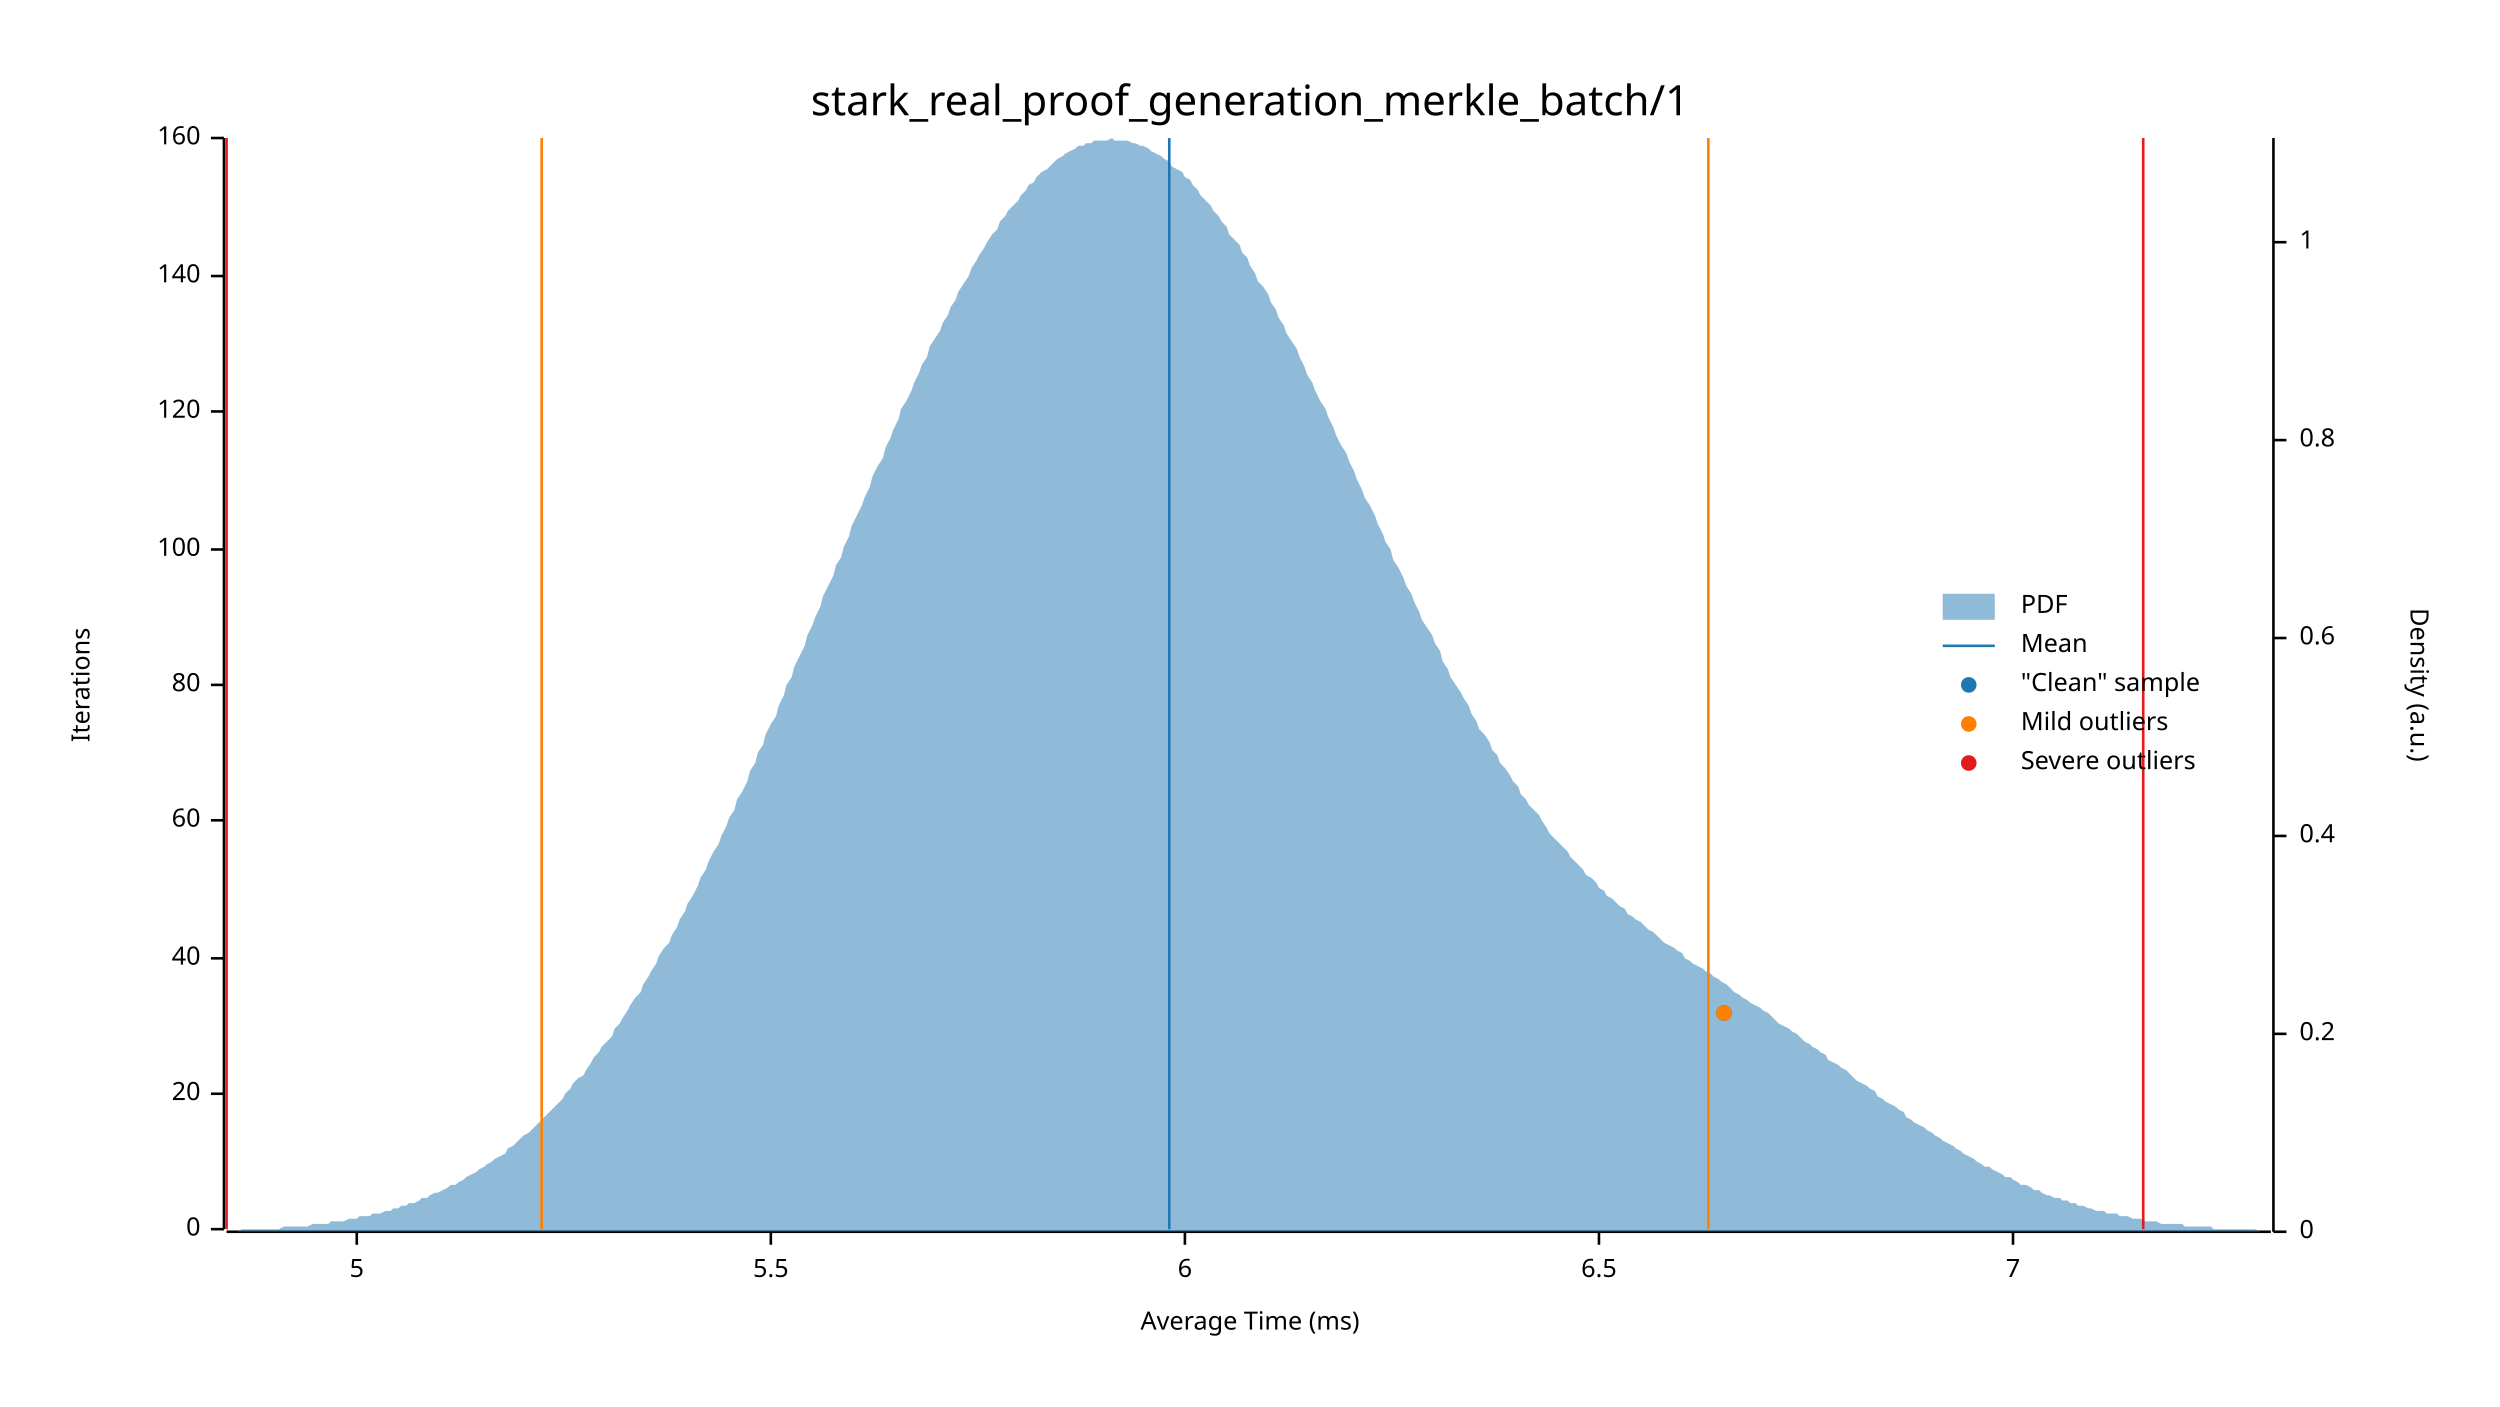
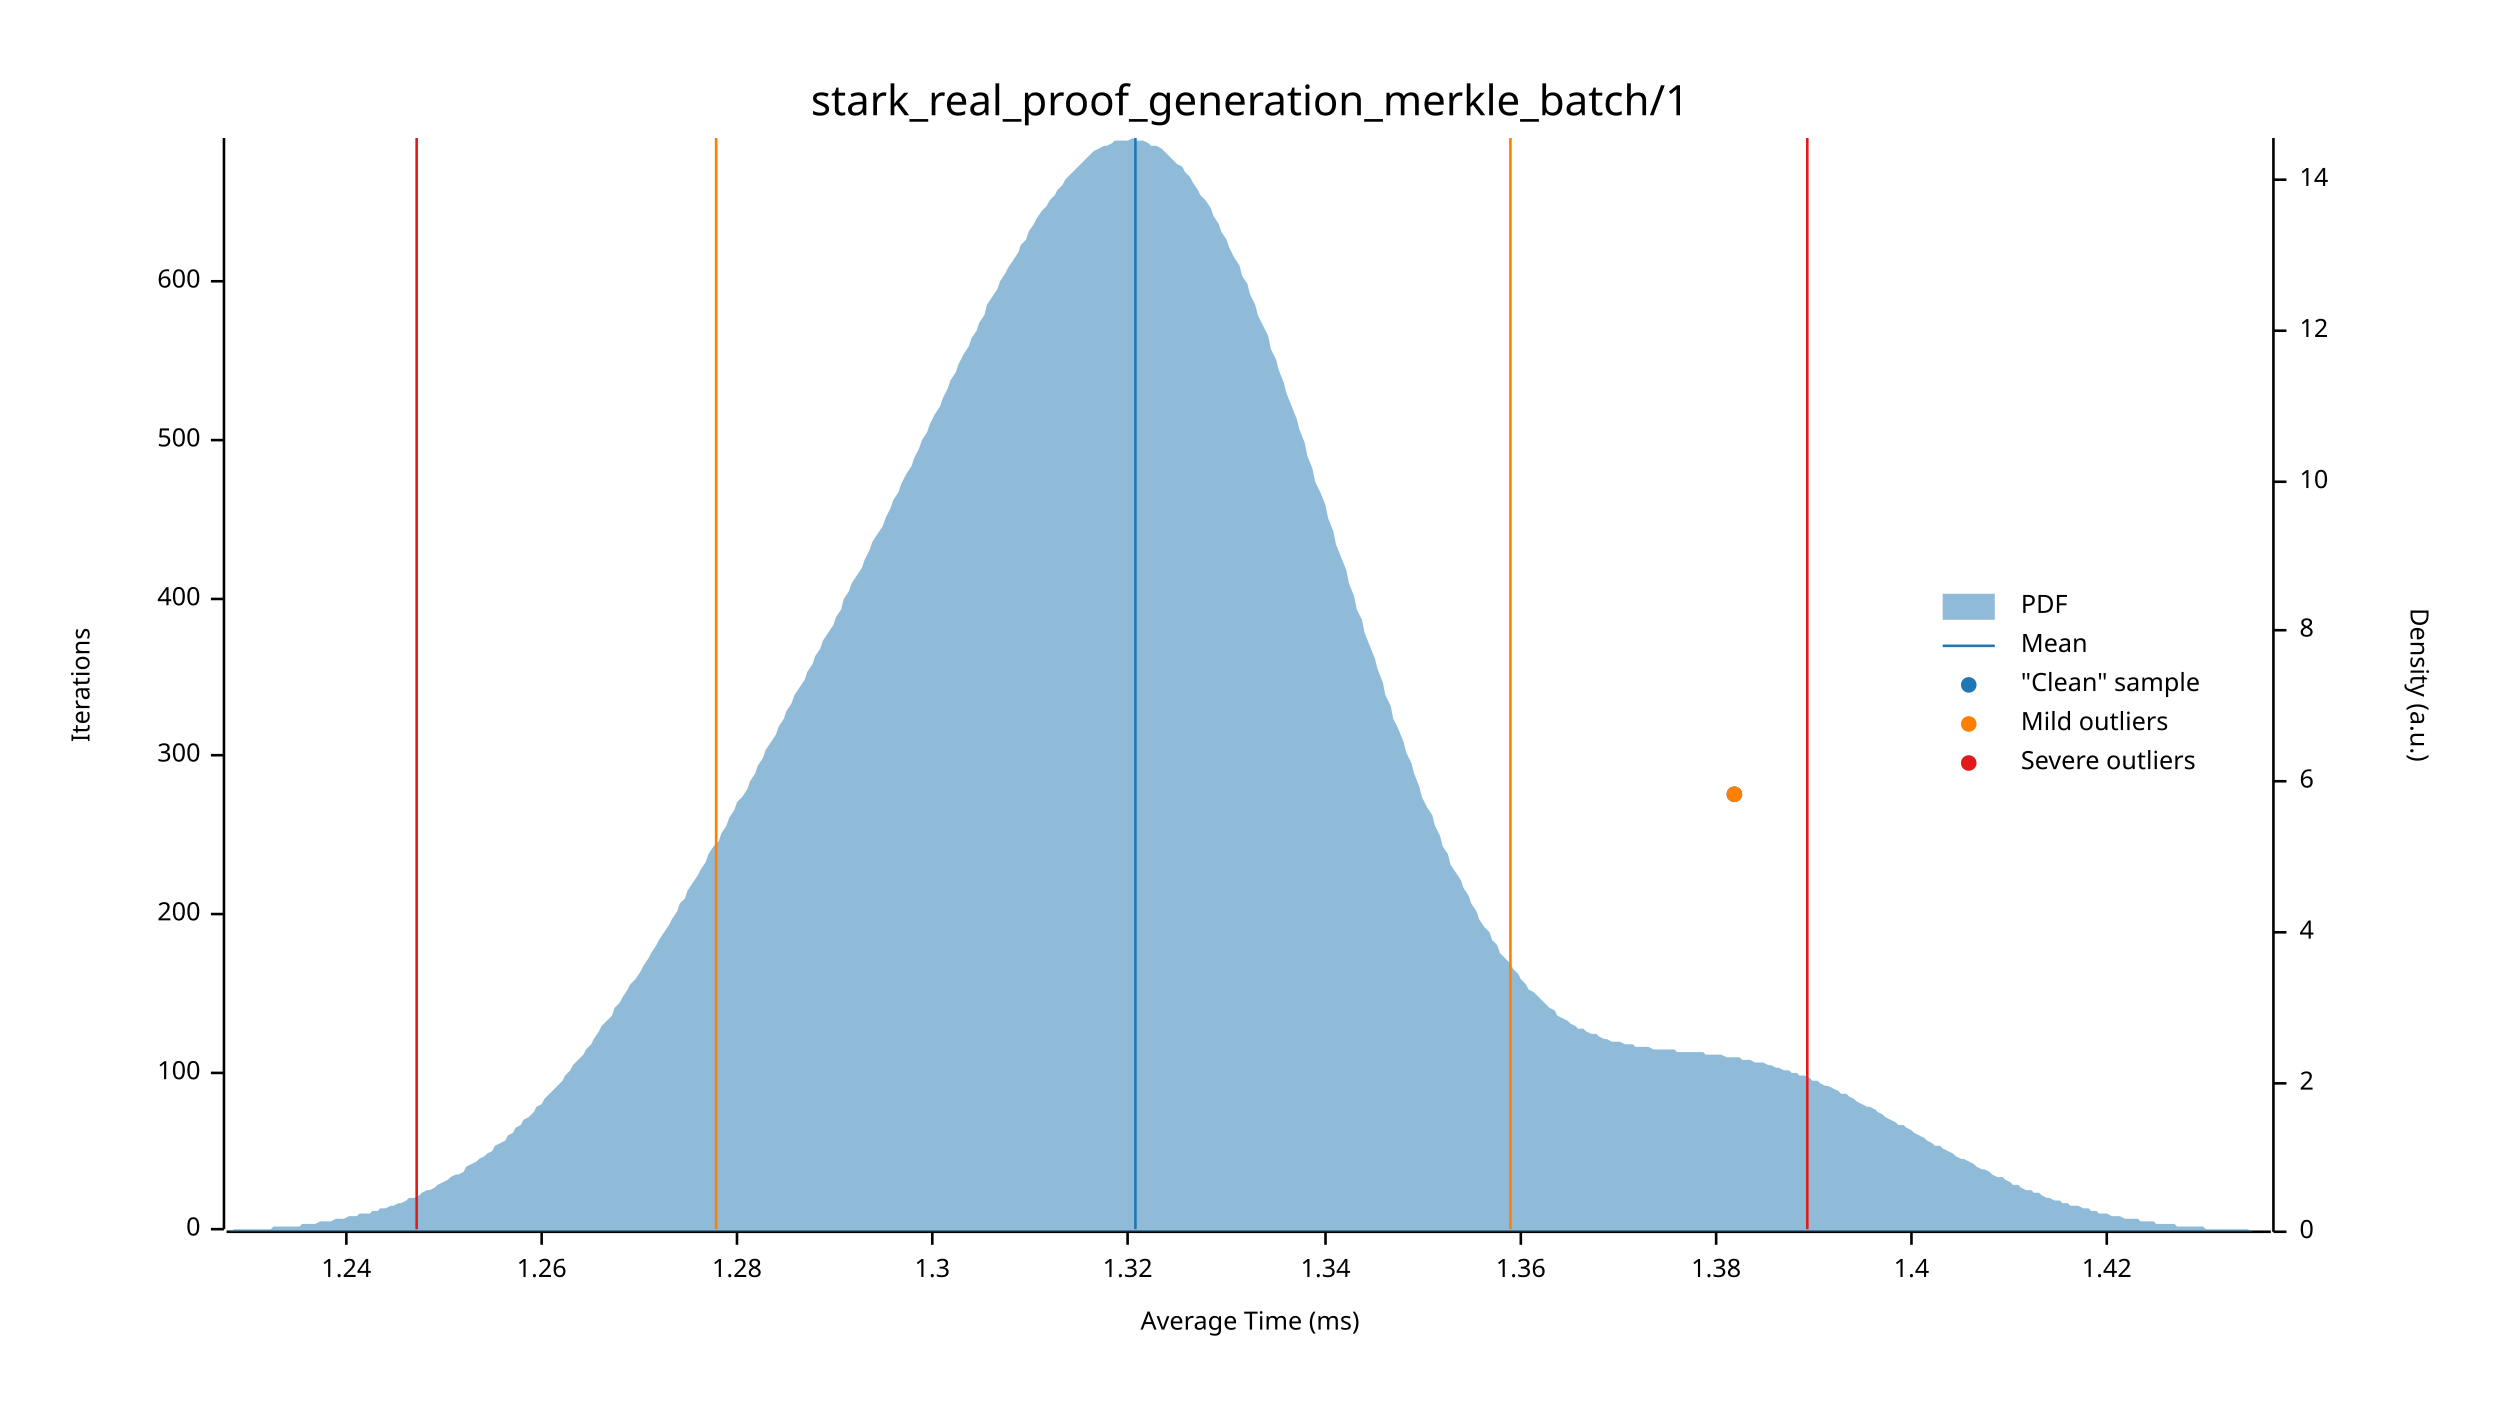
<svg xmlns="http://www.w3.org/2000/svg" width="960" height="540" viewBox="0 0 960 540">
  <text x="480" y="32" dy="0.76em" text-anchor="middle" font-family="sans-serif" font-size="16.129" opacity="1" fill="#000000">
stark_real_proof_generation_merkle_batch/1
</text>
  <text x="27" y="263" dy="0.76em" text-anchor="middle" font-family="sans-serif" font-size="9.677" opacity="1" fill="#000000" transform="rotate(270, 27, 263)">
Iterations
</text>
  <text x="480" y="513" dy="-0.5ex" text-anchor="middle" font-family="sans-serif" font-size="9.677" opacity="1" fill="#000000">
Average Time (ms)
</text>
  <polyline fill="none" opacity="1" stroke="#000000" stroke-width="1" points="86,53 86,472 " />
  <text x="77" y="472" dy="0.5ex" text-anchor="end" font-family="sans-serif" font-size="9.677" opacity="1" fill="#000000">
0
</text>
  <polyline fill="none" opacity="1" stroke="#000000" stroke-width="1" points="81,472 86,472 " />
-   <text x="77" y="420" dy="0.5ex" text-anchor="end" font-family="sans-serif" font-size="9.677" opacity="1" fill="#000000">
- 20
- </text>
-   <polyline fill="none" opacity="1" stroke="#000000" stroke-width="1" points="81,420 86,420 " />
-   <text x="77" y="368" dy="0.5ex" text-anchor="end" font-family="sans-serif" font-size="9.677" opacity="1" fill="#000000">
- 40
- </text>
-   <polyline fill="none" opacity="1" stroke="#000000" stroke-width="1" points="81,368 86,368 " />
-   <text x="77" y="315" dy="0.5ex" text-anchor="end" font-family="sans-serif" font-size="9.677" opacity="1" fill="#000000">
- 60
- </text>
-   <polyline fill="none" opacity="1" stroke="#000000" stroke-width="1" points="81,315 86,315 " />
-   <text x="77" y="263" dy="0.5ex" text-anchor="end" font-family="sans-serif" font-size="9.677" opacity="1" fill="#000000">
- 80
- </text>
-   <polyline fill="none" opacity="1" stroke="#000000" stroke-width="1" points="81,263 86,263 " />
-   <text x="77" y="211" dy="0.5ex" text-anchor="end" font-family="sans-serif" font-size="9.677" opacity="1" fill="#000000">
+   <text x="77" y="412" dy="0.5ex" text-anchor="end" font-family="sans-serif" font-size="9.677" opacity="1" fill="#000000">
100
</text>
-   <polyline fill="none" opacity="1" stroke="#000000" stroke-width="1" points="81,211 86,211 " />
-   <text x="77" y="158" dy="0.5ex" text-anchor="end" font-family="sans-serif" font-size="9.677" opacity="1" fill="#000000">
- 120
+   <polyline fill="none" opacity="1" stroke="#000000" stroke-width="1" points="81,412 86,412 " />
+   <text x="77" y="351" dy="0.5ex" text-anchor="end" font-family="sans-serif" font-size="9.677" opacity="1" fill="#000000">
+ 200
</text>
-   <polyline fill="none" opacity="1" stroke="#000000" stroke-width="1" points="81,158 86,158 " />
-   <text x="77" y="106" dy="0.5ex" text-anchor="end" font-family="sans-serif" font-size="9.677" opacity="1" fill="#000000">
- 140
+   <polyline fill="none" opacity="1" stroke="#000000" stroke-width="1" points="81,351 86,351 " />
+   <text x="77" y="290" dy="0.5ex" text-anchor="end" font-family="sans-serif" font-size="9.677" opacity="1" fill="#000000">
+ 300
</text>
-   <polyline fill="none" opacity="1" stroke="#000000" stroke-width="1" points="81,106 86,106 " />
-   <text x="77" y="53" dy="0.5ex" text-anchor="end" font-family="sans-serif" font-size="9.677" opacity="1" fill="#000000">
- 160
+   <polyline fill="none" opacity="1" stroke="#000000" stroke-width="1" points="81,290 86,290 " />
+   <text x="77" y="230" dy="0.5ex" text-anchor="end" font-family="sans-serif" font-size="9.677" opacity="1" fill="#000000">
+ 400
</text>
-   <polyline fill="none" opacity="1" stroke="#000000" stroke-width="1" points="81,53 86,53 " />
+   <polyline fill="none" opacity="1" stroke="#000000" stroke-width="1" points="81,230 86,230 " />
+   <text x="77" y="169" dy="0.5ex" text-anchor="end" font-family="sans-serif" font-size="9.677" opacity="1" fill="#000000">
+ 500
+ </text>
+   <polyline fill="none" opacity="1" stroke="#000000" stroke-width="1" points="81,169 86,169 " />
+   <text x="77" y="108" dy="0.5ex" text-anchor="end" font-family="sans-serif" font-size="9.677" opacity="1" fill="#000000">
+ 600
+ </text>
+   <polyline fill="none" opacity="1" stroke="#000000" stroke-width="1" points="81,108 86,108 " />
  <polyline fill="none" opacity="1" stroke="#000000" stroke-width="1" points="87,473 872,473 " />
-   <text x="137" y="483" dy="0.76em" text-anchor="middle" font-family="sans-serif" font-size="9.677" opacity="1" fill="#000000">
- 5
+   <text x="133" y="483" dy="0.76em" text-anchor="middle" font-family="sans-serif" font-size="9.677" opacity="1" fill="#000000">
+ 1.24
</text>
-   <polyline fill="none" opacity="1" stroke="#000000" stroke-width="1" points="137,473 137,478 " />
-   <text x="296" y="483" dy="0.76em" text-anchor="middle" font-family="sans-serif" font-size="9.677" opacity="1" fill="#000000">
- 5.5
+   <polyline fill="none" opacity="1" stroke="#000000" stroke-width="1" points="133,473 133,478 " />
+   <text x="208" y="483" dy="0.76em" text-anchor="middle" font-family="sans-serif" font-size="9.677" opacity="1" fill="#000000">
+ 1.26
</text>
-   <polyline fill="none" opacity="1" stroke="#000000" stroke-width="1" points="296,473 296,478 " />
-   <text x="455" y="483" dy="0.76em" text-anchor="middle" font-family="sans-serif" font-size="9.677" opacity="1" fill="#000000">
- 6
+   <polyline fill="none" opacity="1" stroke="#000000" stroke-width="1" points="208,473 208,478 " />
+   <text x="283" y="483" dy="0.76em" text-anchor="middle" font-family="sans-serif" font-size="9.677" opacity="1" fill="#000000">
+ 1.28
</text>
-   <polyline fill="none" opacity="1" stroke="#000000" stroke-width="1" points="455,473 455,478 " />
-   <text x="614" y="483" dy="0.76em" text-anchor="middle" font-family="sans-serif" font-size="9.677" opacity="1" fill="#000000">
- 6.5
+   <polyline fill="none" opacity="1" stroke="#000000" stroke-width="1" points="283,473 283,478 " />
+   <text x="358" y="483" dy="0.76em" text-anchor="middle" font-family="sans-serif" font-size="9.677" opacity="1" fill="#000000">
+ 1.3
</text>
-   <polyline fill="none" opacity="1" stroke="#000000" stroke-width="1" points="614,473 614,478 " />
-   <text x="773" y="483" dy="0.76em" text-anchor="middle" font-family="sans-serif" font-size="9.677" opacity="1" fill="#000000">
- 7
+   <polyline fill="none" opacity="1" stroke="#000000" stroke-width="1" points="358,473 358,478 " />
+   <text x="433" y="483" dy="0.76em" text-anchor="middle" font-family="sans-serif" font-size="9.677" opacity="1" fill="#000000">
+ 1.32
</text>
-   <polyline fill="none" opacity="1" stroke="#000000" stroke-width="1" points="773,473 773,478 " />
+   <polyline fill="none" opacity="1" stroke="#000000" stroke-width="1" points="433,473 433,478 " />
+   <text x="509" y="483" dy="0.76em" text-anchor="middle" font-family="sans-serif" font-size="9.677" opacity="1" fill="#000000">
+ 1.34
+ </text>
+   <polyline fill="none" opacity="1" stroke="#000000" stroke-width="1" points="509,473 509,478 " />
+   <text x="584" y="483" dy="0.76em" text-anchor="middle" font-family="sans-serif" font-size="9.677" opacity="1" fill="#000000">
+ 1.36
+ </text>
+   <polyline fill="none" opacity="1" stroke="#000000" stroke-width="1" points="584,473 584,478 " />
+   <text x="659" y="483" dy="0.76em" text-anchor="middle" font-family="sans-serif" font-size="9.677" opacity="1" fill="#000000">
+ 1.38
+ </text>
+   <polyline fill="none" opacity="1" stroke="#000000" stroke-width="1" points="659,473 659,478 " />
+   <text x="734" y="483" dy="0.76em" text-anchor="middle" font-family="sans-serif" font-size="9.677" opacity="1" fill="#000000">
+ 1.4
+ </text>
+   <polyline fill="none" opacity="1" stroke="#000000" stroke-width="1" points="734,473 734,478 " />
+   <text x="809" y="483" dy="0.76em" text-anchor="middle" font-family="sans-serif" font-size="9.677" opacity="1" fill="#000000">
+ 1.42
+ </text>
+   <polyline fill="none" opacity="1" stroke="#000000" stroke-width="1" points="809,473 809,478 " />
  <text x="933" y="263" dy="0.76em" text-anchor="middle" font-family="sans-serif" font-size="9.677" opacity="1" fill="#000000" transform="rotate(90, 933, 263)">
Density (a.u.)
</text>
  <polyline fill="none" opacity="1" stroke="#000000" stroke-width="1" points="873,53 873,473 " />
  <text x="883" y="473" dy="0.5ex" text-anchor="start" font-family="sans-serif" font-size="9.677" opacity="1" fill="#000000">
0
</text>
  <polyline fill="none" opacity="1" stroke="#000000" stroke-width="1" points="873,473 878,473 " />
-   <text x="883" y="397" dy="0.5ex" text-anchor="start" font-family="sans-serif" font-size="9.677" opacity="1" fill="#000000">
- 0.2
+   <text x="883" y="416" dy="0.5ex" text-anchor="start" font-family="sans-serif" font-size="9.677" opacity="1" fill="#000000">
+ 2
</text>
-   <polyline fill="none" opacity="1" stroke="#000000" stroke-width="1" points="873,397 878,397 " />
-   <text x="883" y="321" dy="0.5ex" text-anchor="start" font-family="sans-serif" font-size="9.677" opacity="1" fill="#000000">
- 0.4
+   <polyline fill="none" opacity="1" stroke="#000000" stroke-width="1" points="873,416 878,416 " />
+   <text x="883" y="358" dy="0.5ex" text-anchor="start" font-family="sans-serif" font-size="9.677" opacity="1" fill="#000000">
+ 4
</text>
-   <polyline fill="none" opacity="1" stroke="#000000" stroke-width="1" points="873,321 878,321 " />
-   <text x="883" y="245" dy="0.5ex" text-anchor="start" font-family="sans-serif" font-size="9.677" opacity="1" fill="#000000">
- 0.6
+   <polyline fill="none" opacity="1" stroke="#000000" stroke-width="1" points="873,358 878,358 " />
+   <text x="883" y="300" dy="0.5ex" text-anchor="start" font-family="sans-serif" font-size="9.677" opacity="1" fill="#000000">
+ 6
</text>
-   <polyline fill="none" opacity="1" stroke="#000000" stroke-width="1" points="873,245 878,245 " />
-   <text x="883" y="169" dy="0.5ex" text-anchor="start" font-family="sans-serif" font-size="9.677" opacity="1" fill="#000000">
- 0.8
+   <polyline fill="none" opacity="1" stroke="#000000" stroke-width="1" points="873,300 878,300 " />
+   <text x="883" y="242" dy="0.5ex" text-anchor="start" font-family="sans-serif" font-size="9.677" opacity="1" fill="#000000">
+ 8
</text>
-   <polyline fill="none" opacity="1" stroke="#000000" stroke-width="1" points="873,169 878,169 " />
-   <text x="883" y="93" dy="0.5ex" text-anchor="start" font-family="sans-serif" font-size="9.677" opacity="1" fill="#000000">
- 1
+   <polyline fill="none" opacity="1" stroke="#000000" stroke-width="1" points="873,242 878,242 " />
+   <text x="883" y="185" dy="0.5ex" text-anchor="start" font-family="sans-serif" font-size="9.677" opacity="1" fill="#000000">
+ 10
</text>
-   <polyline fill="none" opacity="1" stroke="#000000" stroke-width="1" points="873,93 878,93 " />
-   <polygon opacity="0.5" fill="#1F78B4" points="87,473 88,473 90,473 91,473 93,472 94,472 96,472 98,472 99,472 101,472 102,472 104,472 105,472 107,472 109,471 110,471 112,471 113,471 115,471 116,471 118,471 120,470 121,470 123,470 124,470 126,470 127,469 129,469 131,469 132,469 134,468 135,468 137,468 138,467 140,467 142,467 143,466 145,466 146,466 148,465 150,465 151,464 153,464 154,463 156,463 157,462 159,462 161,461 162,460 164,460 165,459 167,458 168,458 170,457 172,456 173,455 175,455 176,454 178,453 179,452 181,451 183,450 184,449 186,448 187,447 189,446 190,445 192,444 194,443 195,441 197,440 198,439 200,437 201,436 203,435 205,433 206,432 208,430 209,429 211,427 213,425 214,424 216,422 217,420 219,418 220,416 222,414 224,413 225,411 227,408 228,406 230,404 231,402 233,400 235,398 236,395 238,393 239,391 241,388 242,386 244,383 246,381 247,378 249,375 250,373 252,370 253,367 255,364 257,362 258,359 260,356 261,353 263,350 264,347 266,344 268,340 269,337 271,334 272,331 274,327 276,324 277,321 279,317 280,314 282,311 283,307 285,304 287,300 288,296 290,293 291,289 293,286 294,282 296,278 298,275 299,271 301,267 302,263 304,260 305,256 307,252 309,248 310,244 312,240 313,237 315,233 316,229 318,225 320,221 321,217 323,214 324,210 326,206 327,202 329,198 331,194 332,191 334,187 335,183 337,179 339,176 340,172 342,168 343,165 345,161 346,157 348,154 350,150 351,147 353,143 354,140 356,137 357,133 359,130 361,127 362,124 364,121 365,118 367,115 368,112 370,109 372,106 373,103 375,100 376,98 378,95 379,93 381,90 383,88 384,85 386,83 387,81 389,79 391,77 392,75 394,73 395,71 397,70 398,68 400,66 402,65 403,64 405,62 406,61 408,60 409,59 411,58 413,57 414,56 416,56 417,55 419,55 420,54 422,54 424,54 425,54 427,53 428,54 430,54 431,54 433,54 435,55 436,55 438,56 439,56 441,57 442,58 444,59 446,60 447,61 449,62 450,64 452,65 454,66 455,68 457,69 458,71 460,73 461,75 463,77 465,79 466,81 468,83 469,85 471,87 472,90 474,92 476,94 477,97 479,99 480,102 482,105 483,108 485,110 487,113 488,116 490,119 491,122 493,125 494,128 496,131 498,134 499,137 501,141 502,144 504,147 505,150 507,154 509,157 510,160 512,164 513,167 515,171 517,174 518,177 520,181 521,184 523,188 524,191 526,194 528,198 529,201 531,205 532,208 534,211 535,215 537,218 539,222 540,225 542,228 543,231 545,235 546,238 548,241 550,244 551,247 553,250 554,254 556,257 557,260 559,263 561,266 562,268 564,271 565,274 567,277 568,280 570,282 572,285 573,288 575,290 576,293 578,295 580,298 581,300 583,302 584,305 586,307 587,309 589,311 591,313 592,315 594,318 595,320 597,322 598,323 600,325 602,327 603,329 605,331 606,332 608,334 609,336 611,337 613,339 614,341 616,342 617,344 619,345 620,346 622,348 624,349 625,351 627,352 628,353 630,354 632,356 633,357 635,358 636,359 638,361 639,362 641,363 643,364 644,365 646,366 647,368 649,369 650,370 652,371 654,372 655,373 657,374 658,375 660,376 661,377 663,378 665,380 666,381 668,382 669,383 671,384 672,385 674,386 676,387 677,388 679,389 680,390 682,392 683,393 685,394 687,395 688,396 690,397 691,398 693,400 695,401 696,402 698,403 699,404 701,405 702,407 704,408 706,409 707,410 709,411 710,412 712,414 713,415 715,416 717,417 718,418 720,419 721,421 723,422 724,423 726,424 728,425 729,426 731,427 732,429 734,430 735,431 737,432 739,433 740,434 742,435 743,436 745,437 746,438 748,439 750,440 751,441 753,442 754,443 756,444 758,445 759,446 761,447 762,448 764,448 765,449 767,450 769,451 770,452 772,452 773,453 775,454 776,455 778,455 780,456 781,457 783,457 784,458 786,459 787,459 789,460 791,460 792,461 794,461 795,462 797,462 798,463 800,463 802,464 803,464 805,465 806,465 808,465 809,466 811,466 813,466 814,467 816,467 817,467 819,468 821,468 822,468 824,469 825,469 827,469 828,469 830,470 832,470 833,470 835,470 836,470 838,470 839,471 841,471 843,471 844,471 846,471 847,471 849,471 850,472 852,472 854,472 855,472 857,472 858,472 860,472 861,472 863,472 865,472 866,472 868,473 869,473 871,473 873,473 873,473 87,473 " />
-   <polyline fill="none" opacity="1" stroke="#1F78B4" stroke-width="1" points="449,472 449,53 " />
-   <polyline fill="none" opacity="1" stroke="#FF7F00" stroke-width="1" points="208,472 208,53 " />
-   <polyline fill="none" opacity="1" stroke="#FF7F00" stroke-width="1" points="656,472 656,53 " />
-   <polyline fill="none" opacity="1" stroke="#E31A1C" stroke-width="1" points="87,472 87,53 " />
-   <polyline fill="none" opacity="1" stroke="#E31A1C" stroke-width="1" points="823,472 823,53 " />
-   <circle cx="662" cy="389" r="3" opacity="1" fill="#1F78B4" stroke="none" stroke-width="1" />
-   <circle cx="662" cy="389" r="3" opacity="1" fill="#FF7F00" stroke="none" stroke-width="1" />
+   <polyline fill="none" opacity="1" stroke="#000000" stroke-width="1" points="873,185 878,185 " />
+   <text x="883" y="127" dy="0.5ex" text-anchor="start" font-family="sans-serif" font-size="9.677" opacity="1" fill="#000000">
+ 12
+ </text>
+   <polyline fill="none" opacity="1" stroke="#000000" stroke-width="1" points="873,127 878,127 " />
+   <text x="883" y="69" dy="0.5ex" text-anchor="start" font-family="sans-serif" font-size="9.677" opacity="1" fill="#000000">
+ 14
+ </text>
+   <polyline fill="none" opacity="1" stroke="#000000" stroke-width="1" points="873,69 878,69 " />
+   <polygon opacity="0.5" fill="#1F78B4" points="87,473 88,473 90,472 91,472 93,472 94,472 96,472 98,472 99,472 101,472 102,472 104,472 105,471 107,471 109,471 110,471 112,471 113,471 115,471 116,470 118,470 120,470 121,470 123,469 124,469 126,469 127,469 129,468 131,468 132,468 134,467 135,467 137,467 138,466 140,466 142,466 143,465 145,465 146,464 148,464 150,463 151,463 153,462 154,462 156,461 157,460 159,460 161,459 162,458 164,457 165,457 167,456 168,455 170,454 172,453 173,452 175,451 176,451 178,450 179,448 181,447 183,446 184,445 186,444 187,443 189,442 190,440 192,439 194,438 195,436 197,435 198,433 200,432 201,430 203,429 205,427 206,425 208,424 209,422 211,420 213,418 214,417 216,415 217,413 219,411 220,409 222,407 224,405 225,403 227,401 228,399 230,396 231,394 233,392 235,390 236,387 238,385 239,383 241,380 242,378 244,376 246,373 247,371 249,368 250,366 252,363 253,361 255,358 257,355 258,353 260,350 261,347 263,345 264,342 266,339 268,336 269,334 271,331 272,328 274,325 276,323 277,320 279,317 280,314 282,311 283,308 285,306 287,303 288,300 290,297 291,294 293,291 294,288 296,285 298,282 299,279 301,276 302,273 304,270 305,267 307,264 309,261 310,258 312,255 313,252 315,249 316,246 318,243 320,240 321,237 323,234 324,230 326,227 327,224 329,221 331,218 332,215 334,211 335,208 337,205 339,202 340,199 342,195 343,192 345,189 346,186 348,182 350,179 351,176 353,172 354,169 356,166 357,163 359,159 361,156 362,153 364,149 365,146 367,143 368,140 370,136 372,133 373,130 375,127 376,124 378,121 379,117 381,114 383,111 384,108 386,105 387,103 389,100 391,97 392,94 394,92 395,89 397,86 398,84 400,81 402,79 403,77 405,75 406,73 408,71 409,69 411,67 413,65 414,64 416,62 417,61 419,59 420,58 422,57 424,56 425,56 427,55 428,54 430,54 431,54 433,54 435,53 436,54 438,54 439,54 441,55 442,56 444,56 446,57 447,58 449,60 450,61 452,63 454,64 455,66 457,68 458,70 460,73 461,75 463,77 465,80 466,83 468,86 469,89 471,92 472,95 474,99 476,102 477,106 479,109 480,113 482,117 483,121 485,125 487,129 488,134 490,138 491,142 493,147 494,151 496,156 498,161 499,165 501,170 502,175 504,180 505,185 507,189 509,194 510,199 512,204 513,209 515,214 517,219 518,224 520,229 521,234 523,238 524,243 526,248 528,253 529,257 531,262 532,267 534,271 535,276 537,280 539,285 540,289 542,293 543,297 545,302 546,306 548,310 550,313 551,317 553,321 554,325 556,328 557,332 559,335 561,338 562,341 564,344 565,347 567,350 568,353 570,356 572,358 573,361 575,363 576,366 578,368 580,370 581,372 583,374 584,376 586,378 587,380 589,381 591,383 592,384 594,386 595,387 597,388 598,390 600,391 602,392 603,393 605,394 606,395 608,395 609,396 611,397 613,397 614,398 616,399 617,399 619,400 620,400 622,400 624,401 625,401 627,401 628,402 630,402 632,402 633,402 635,403 636,403 638,403 639,403 641,403 643,403 644,404 646,404 647,404 649,404 650,404 652,404 654,404 655,405 657,405 658,405 660,405 661,405 663,406 665,406 666,406 668,406 669,407 671,407 672,407 674,408 676,408 677,408 679,409 680,409 682,410 683,410 685,411 687,411 688,412 690,412 691,413 693,413 695,414 696,415 698,415 699,416 701,417 702,417 704,418 706,419 707,420 709,420 710,421 712,422 713,423 715,424 717,425 718,425 720,426 721,427 723,428 724,429 726,430 728,431 729,432 731,432 732,433 734,434 735,435 737,436 739,437 740,438 742,439 743,440 745,440 746,441 748,442 750,443 751,444 753,445 754,445 756,446 758,447 759,448 761,449 762,449 764,450 765,451 767,452 769,452 770,453 772,454 773,455 775,455 776,456 778,457 780,457 781,458 783,458 784,459 786,460 787,460 789,461 791,461 792,462 794,462 795,463 797,463 798,463 800,464 802,464 803,465 805,465 806,466 808,466 809,466 811,467 813,467 814,467 816,468 817,468 819,468 821,468 822,469 824,469 825,469 827,469 828,470 830,470 832,470 833,470 835,470 836,471 838,471 839,471 841,471 843,471 844,471 846,471 847,472 849,472 850,472 852,472 854,472 855,472 857,472 858,472 860,472 861,472 863,472 865,473 866,473 868,473 869,473 871,473 873,473 873,473 87,473 " />
+   <polyline fill="none" opacity="1" stroke="#1F78B4" stroke-width="1" points="436,472 436,53 " />
+   <polyline fill="none" opacity="1" stroke="#FF7F00" stroke-width="1" points="275,472 275,53 " />
+   <polyline fill="none" opacity="1" stroke="#FF7F00" stroke-width="1" points="580,472 580,53 " />
+   <polyline fill="none" opacity="1" stroke="#E31A1C" stroke-width="1" points="160,472 160,53 " />
+   <polyline fill="none" opacity="1" stroke="#E31A1C" stroke-width="1" points="694,472 694,53 " />
+   <circle cx="666" cy="305" r="3" opacity="1" fill="#1F78B4" stroke="none" stroke-width="1" />
+   <circle cx="666" cy="305" r="3" opacity="1" fill="#FF7F00" stroke="none" stroke-width="1" />
  <text x="776" y="228" dy="0.76em" text-anchor="start" font-family="sans-serif" font-size="9.677" opacity="1" fill="#000000">
PDF
</text>
  <text x="776" y="243" dy="0.76em" text-anchor="start" font-family="sans-serif" font-size="9.677" opacity="1" fill="#000000">
Mean
</text>
  <text x="776" y="258" dy="0.76em" text-anchor="start" font-family="sans-serif" font-size="9.677" opacity="1" fill="#000000">
"Clean" sample
</text>
  <text x="776" y="273" dy="0.76em" text-anchor="start" font-family="sans-serif" font-size="9.677" opacity="1" fill="#000000">
Mild outliers
</text>
  <text x="776" y="288" dy="0.76em" text-anchor="start" font-family="sans-serif" font-size="9.677" opacity="1" fill="#000000">
Severe outliers
</text>
  <rect x="746" y="228" width="20" height="10" opacity="0.5" fill="#1F78B4" stroke="none" />
  <polyline fill="none" opacity="1" stroke="#1F78B4" stroke-width="1" points="746,248 766,248 " />
  <circle cx="756" cy="263" r="3" opacity="1" fill="#1F78B4" stroke="none" stroke-width="1" />
  <circle cx="756" cy="278" r="3" opacity="1" fill="#FF7F00" stroke="none" stroke-width="1" />
  <circle cx="756" cy="293" r="3" opacity="1" fill="#E31A1C" stroke="none" stroke-width="1" />
</svg>
